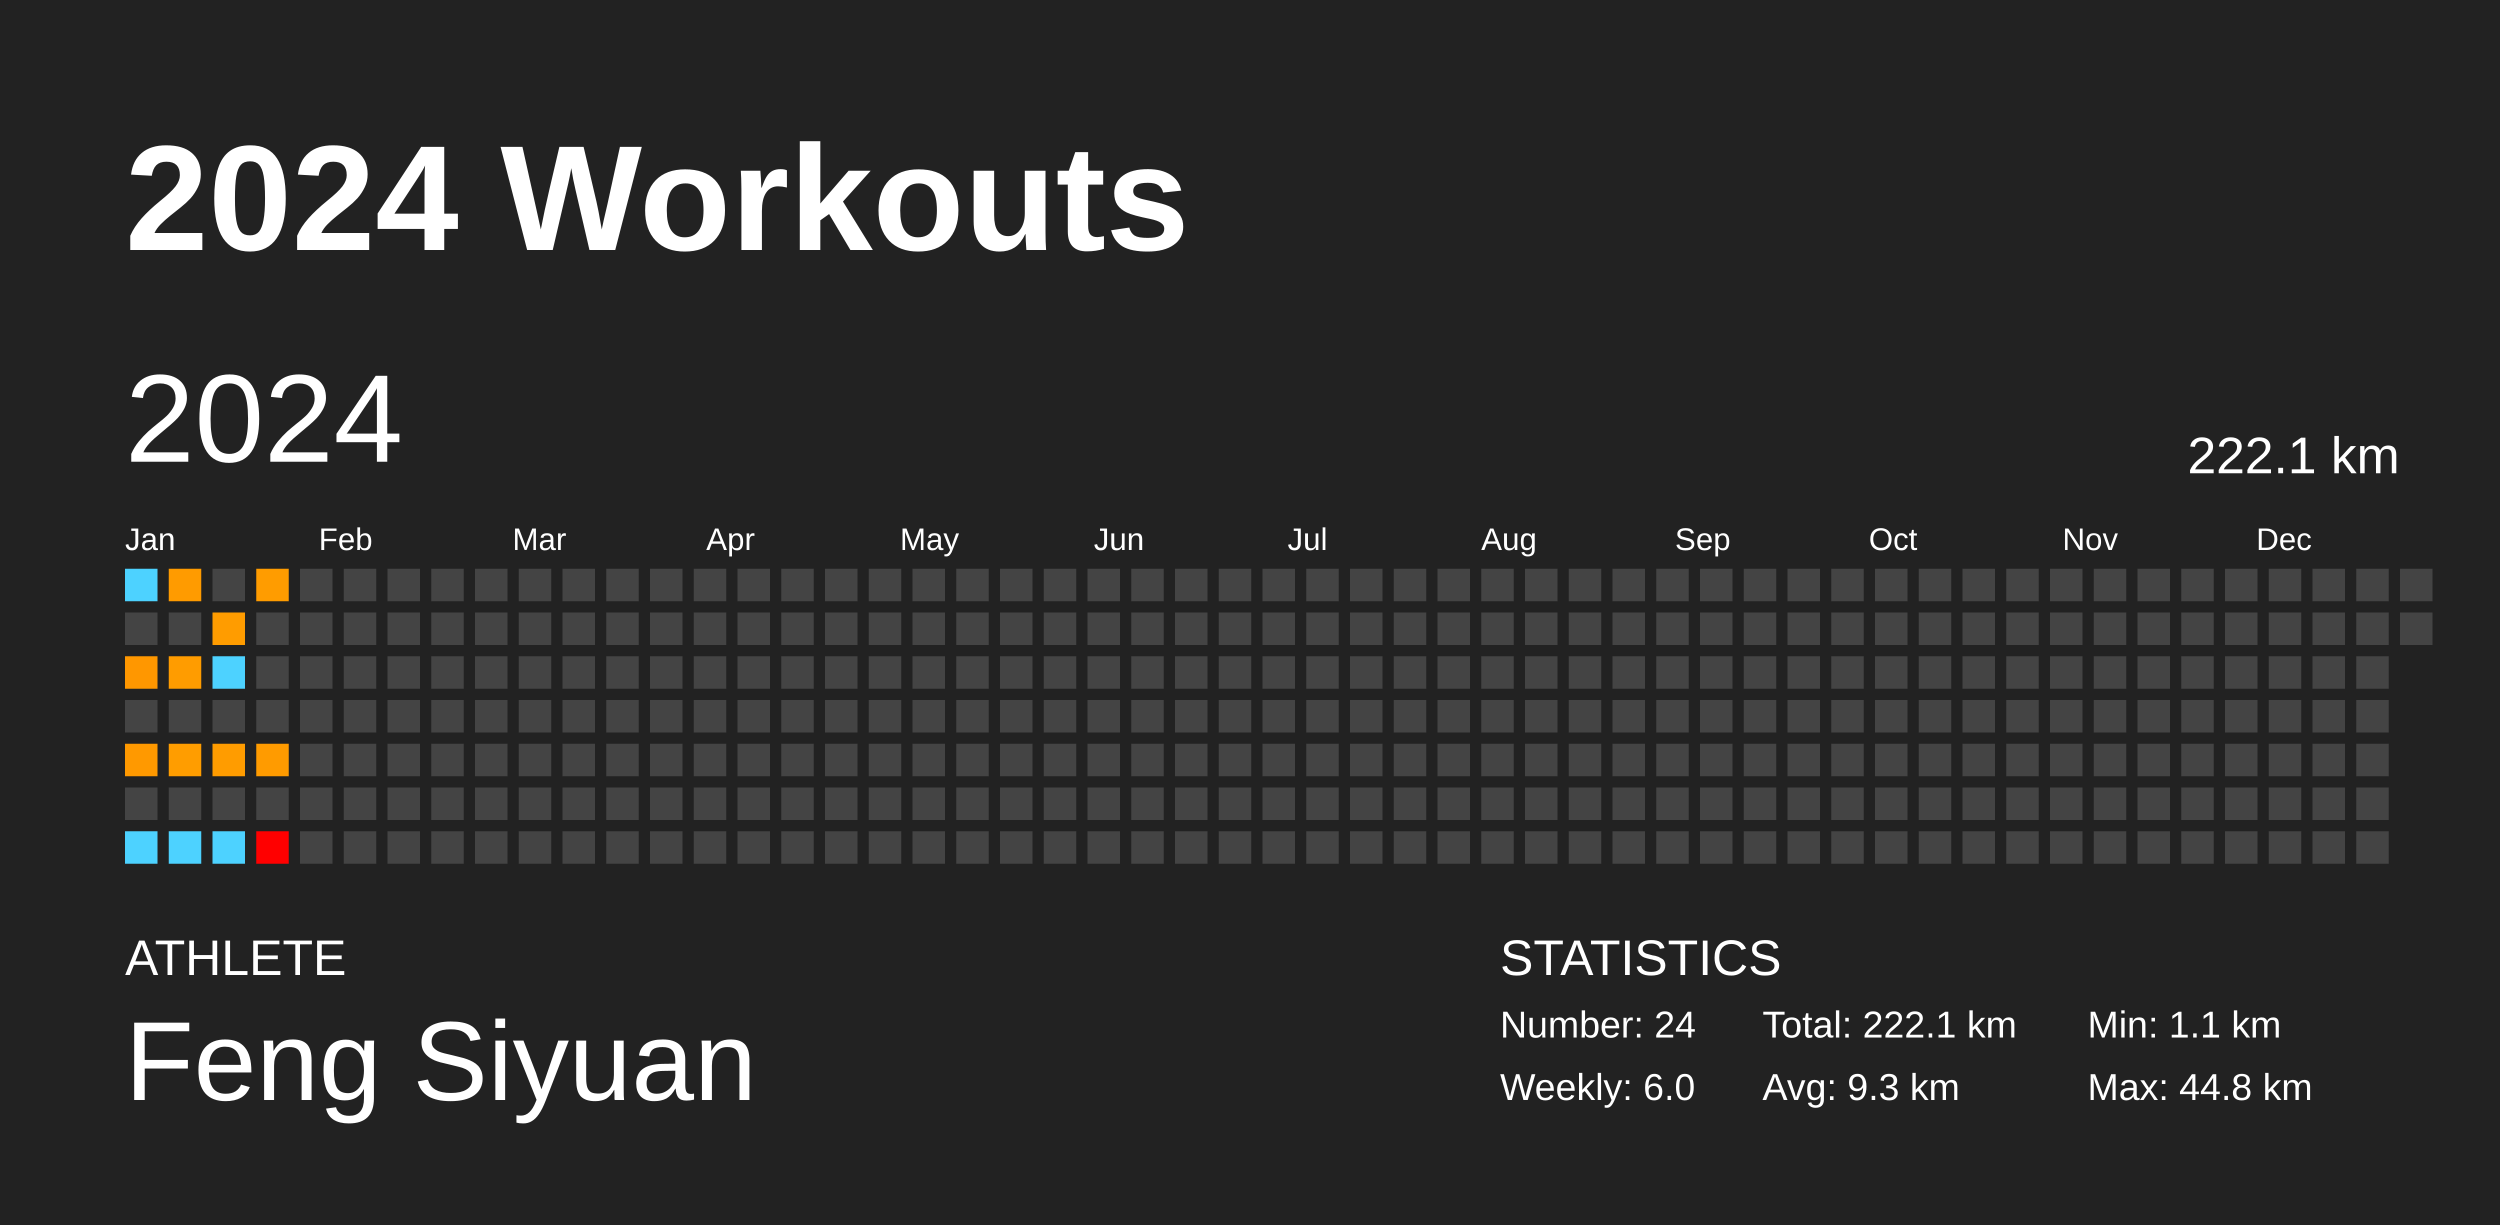
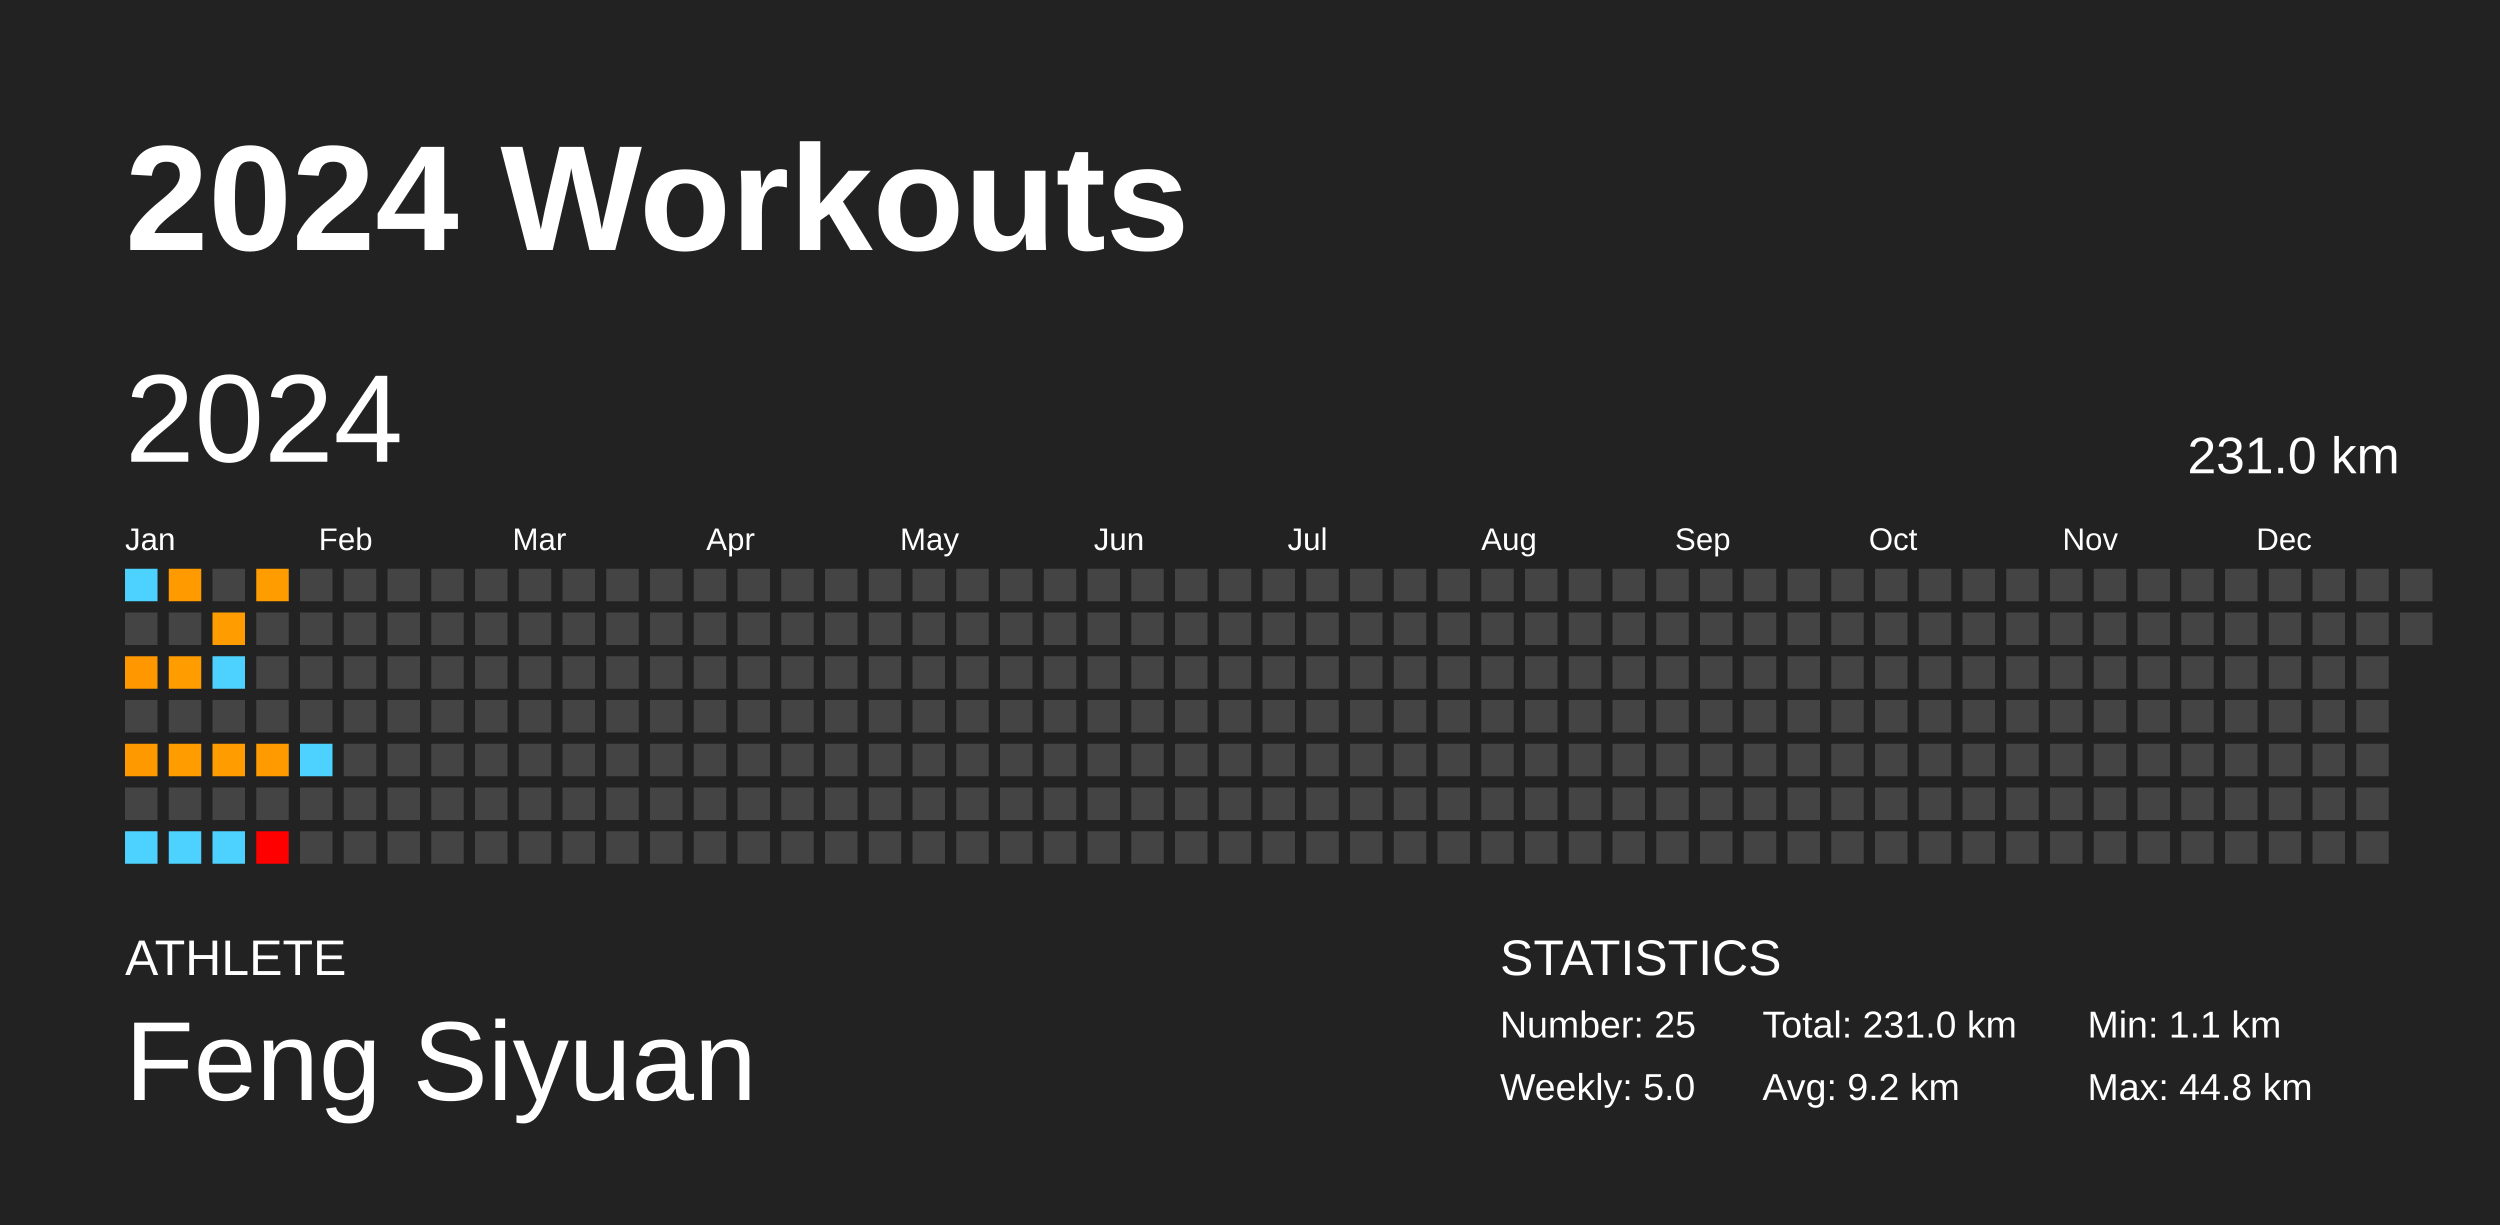
<svg xmlns="http://www.w3.org/2000/svg" baseProfile="full" height="98mm" version="1.1" viewBox="0,0,200,98" width="200mm">
  <defs />
  <rect fill="#222222" height="98" width="200" x="0" y="0" />
  <text fill="#FFFFFF" style="font-size:12px; font-family:Arial; font-weight:bold;" x="10" y="20">2024 Workouts</text>
  <text fill="#FFFFFF" style="font-size:4px; font-family:Arial" x="10" y="78">ATHLETE</text>
  <text fill="#FFFFFF" style="font-size:9px; font-family:Arial" x="10" y="88">Feng Siyuan</text>
  <text fill="#FFFFFF" style="font-size:4px; font-family:Arial" x="120" y="78">STATISTICS</text>
-   <text fill="#FFFFFF" style="font-size:3px; font-family:Arial" x="120" y="83">Number: 24</text>
-   <text fill="#FFFFFF" style="font-size:3px; font-family:Arial" x="120" y="88">Weekly: 6.0</text>
-   <text fill="#FFFFFF" style="font-size:3px; font-family:Arial" x="141" y="83">Total: 222.1 km</text>
-   <text fill="#FFFFFF" style="font-size:3px; font-family:Arial" x="141" y="88">Avg: 9.3 km</text>
+   <text fill="#FFFFFF" style="font-size:3px; font-family:Arial" x="120" y="83">Number: 25</text>
+   <text fill="#FFFFFF" style="font-size:3px; font-family:Arial" x="120" y="88">Weekly: 5.0</text>
+   <text fill="#FFFFFF" style="font-size:3px; font-family:Arial" x="141" y="83">Total: 231.0 km</text>
+   <text fill="#FFFFFF" style="font-size:3px; font-family:Arial" x="141" y="88">Avg: 9.2 km</text>
  <text fill="#FFFFFF" style="font-size:3px; font-family:Arial" x="167" y="83">Min: 1.1 km</text>
  <text fill="#FFFFFF" style="font-size:3px; font-family:Arial" x="167" y="88">Max: 44.8 km</text>
  <text dominant-baseline="hanging" fill="#FFFFFF" style="font-size:10.0px; font-family:Arial;" x="10" y="30">2024</text>
-   <text dominant-baseline="hanging" fill="#FFFFFF" style="font-size:4.125px; font-family:Arial;" x="175" y="35">222.1 km</text>
+   <text dominant-baseline="hanging" fill="#FFFFFF" style="font-size:4.125px; font-family:Arial;" x="175" y="35">231.0 km</text>
  <text fill="#FFFFFF" style="font-size:2.5px; font-family:Arial" x="10.0" y="44">Jan</text>
  <text fill="#FFFFFF" style="font-size:2.5px; font-family:Arial" x="25.5" y="44">Feb</text>
  <text fill="#FFFFFF" style="font-size:2.5px; font-family:Arial" x="41.0" y="44">Mar</text>
  <text fill="#FFFFFF" style="font-size:2.5px; font-family:Arial" x="56.5" y="44">Apr</text>
  <text fill="#FFFFFF" style="font-size:2.5px; font-family:Arial" x="72.0" y="44">May</text>
  <text fill="#FFFFFF" style="font-size:2.5px; font-family:Arial" x="87.5" y="44">Jun</text>
  <text fill="#FFFFFF" style="font-size:2.5px; font-family:Arial" x="103.0" y="44">Jul</text>
  <text fill="#FFFFFF" style="font-size:2.5px; font-family:Arial" x="118.5" y="44">Aug</text>
  <text fill="#FFFFFF" style="font-size:2.5px; font-family:Arial" x="134.0" y="44">Sep</text>
  <text fill="#FFFFFF" style="font-size:2.5px; font-family:Arial" x="149.5" y="44">Oct</text>
  <text fill="#FFFFFF" style="font-size:2.5px; font-family:Arial" x="165.0" y="44">Nov</text>
  <text fill="#FFFFFF" style="font-size:2.5px; font-family:Arial" x="180.5" y="44">Dec</text>
  <rect fill="#4dd2ff" height="2.6" width="2.6" x="10.0" y="45.5" />
  <rect fill="#444444" height="2.6" width="2.6" x="10.0" y="49.0" />
  <rect fill="#ff9700" height="2.6" width="2.6" x="10.0" y="52.5" />
  <rect fill="#444444" height="2.6" width="2.6" x="10.0" y="56.0" />
  <rect fill="#ff9900" height="2.6" width="2.6" x="10.0" y="59.5" />
  <rect fill="#444444" height="2.6" width="2.6" x="10.0" y="63.0" />
  <rect fill="#4dd2ff" height="2.6" width="2.6" x="10.0" y="66.5" />
  <rect fill="#ff9b00" height="2.6" width="2.6" x="13.5" y="45.5" />
  <rect fill="#444444" height="2.6" width="2.6" x="13.5" y="49.0" />
  <rect fill="#ff9c00" height="2.6" width="2.6" x="13.5" y="52.5" />
  <rect fill="#444444" height="2.6" width="2.6" x="13.5" y="56.0" />
  <rect fill="#ff9d00" height="2.6" width="2.6" x="13.5" y="59.5" />
  <rect fill="#444444" height="2.6" width="2.6" x="13.5" y="63.0" />
  <rect fill="#4dd2ff" height="2.6" width="2.6" x="13.5" y="66.5" />
  <rect fill="#444444" height="2.6" width="2.6" x="17.0" y="45.5" />
  <rect fill="#ff9c00" height="2.6" width="2.6" x="17.0" y="49.0" />
  <rect fill="#4dd2ff" height="2.6" width="2.6" x="17.0" y="52.5" />
  <rect fill="#444444" height="2.6" width="2.6" x="17.0" y="56.0" />
  <rect fill="#ff9c00" height="2.6" width="2.6" x="17.0" y="59.5" />
  <rect fill="#444444" height="2.6" width="2.6" x="17.0" y="63.0" />
  <rect fill="#4dd2ff" height="2.6" width="2.6" x="17.0" y="66.5" />
  <rect fill="#ff9c00" height="2.6" width="2.6" x="20.5" y="45.5" />
  <rect fill="#444444" height="2.6" width="2.6" x="20.5" y="49.0" />
  <rect fill="#444444" height="2.6" width="2.6" x="20.5" y="52.5" />
  <rect fill="#444444" height="2.6" width="2.6" x="20.5" y="56.0" />
  <rect fill="#ff9b00" height="2.6" width="2.6" x="20.5" y="59.5" />
  <rect fill="#444444" height="2.6" width="2.6" x="20.5" y="63.0" />
  <rect fill="red" height="2.6" width="2.6" x="20.5" y="66.5" />
  <rect fill="#444444" height="2.6" width="2.6" x="24.0" y="45.5" />
  <rect fill="#444444" height="2.6" width="2.6" x="24.0" y="49.0" />
  <rect fill="#444444" height="2.6" width="2.6" x="24.0" y="52.5" />
  <rect fill="#444444" height="2.6" width="2.6" x="24.0" y="56.0" />
-   <rect fill="#444444" height="2.6" width="2.6" x="24.0" y="59.5" />
+   <rect fill="#4dd2ff" height="2.6" width="2.6" x="24.0" y="59.5" />
  <rect fill="#444444" height="2.6" width="2.6" x="24.0" y="63.0" />
  <rect fill="#444444" height="2.6" width="2.6" x="24.0" y="66.5" />
  <rect fill="#444444" height="2.6" width="2.6" x="27.5" y="45.5" />
  <rect fill="#444444" height="2.6" width="2.6" x="27.5" y="49.0" />
  <rect fill="#444444" height="2.6" width="2.6" x="27.5" y="52.5" />
  <rect fill="#444444" height="2.6" width="2.6" x="27.5" y="56.0" />
  <rect fill="#444444" height="2.6" width="2.6" x="27.5" y="59.5" />
  <rect fill="#444444" height="2.6" width="2.6" x="27.5" y="63.0" />
  <rect fill="#444444" height="2.6" width="2.6" x="27.5" y="66.5" />
  <rect fill="#444444" height="2.6" width="2.6" x="31.0" y="45.5" />
  <rect fill="#444444" height="2.6" width="2.6" x="31.0" y="49.0" />
  <rect fill="#444444" height="2.6" width="2.6" x="31.0" y="52.5" />
  <rect fill="#444444" height="2.6" width="2.6" x="31.0" y="56.0" />
  <rect fill="#444444" height="2.6" width="2.6" x="31.0" y="59.5" />
  <rect fill="#444444" height="2.6" width="2.6" x="31.0" y="63.0" />
  <rect fill="#444444" height="2.6" width="2.6" x="31.0" y="66.5" />
  <rect fill="#444444" height="2.6" width="2.6" x="34.5" y="45.5" />
  <rect fill="#444444" height="2.6" width="2.6" x="34.5" y="49.0" />
  <rect fill="#444444" height="2.6" width="2.6" x="34.5" y="52.5" />
  <rect fill="#444444" height="2.6" width="2.6" x="34.5" y="56.0" />
  <rect fill="#444444" height="2.6" width="2.6" x="34.5" y="59.5" />
  <rect fill="#444444" height="2.6" width="2.6" x="34.5" y="63.0" />
  <rect fill="#444444" height="2.6" width="2.6" x="34.5" y="66.5" />
  <rect fill="#444444" height="2.6" width="2.6" x="38.0" y="45.5" />
  <rect fill="#444444" height="2.6" width="2.6" x="38.0" y="49.0" />
  <rect fill="#444444" height="2.6" width="2.6" x="38.0" y="52.5" />
  <rect fill="#444444" height="2.6" width="2.6" x="38.0" y="56.0" />
  <rect fill="#444444" height="2.6" width="2.6" x="38.0" y="59.5" />
  <rect fill="#444444" height="2.6" width="2.6" x="38.0" y="63.0" />
  <rect fill="#444444" height="2.6" width="2.6" x="38.0" y="66.5" />
  <rect fill="#444444" height="2.6" width="2.6" x="41.5" y="45.5" />
  <rect fill="#444444" height="2.6" width="2.6" x="41.5" y="49.0" />
  <rect fill="#444444" height="2.6" width="2.6" x="41.5" y="52.5" />
  <rect fill="#444444" height="2.6" width="2.6" x="41.5" y="56.0" />
  <rect fill="#444444" height="2.6" width="2.6" x="41.5" y="59.5" />
  <rect fill="#444444" height="2.6" width="2.6" x="41.5" y="63.0" />
  <rect fill="#444444" height="2.6" width="2.6" x="41.5" y="66.5" />
  <rect fill="#444444" height="2.6" width="2.6" x="45.0" y="45.5" />
  <rect fill="#444444" height="2.6" width="2.6" x="45.0" y="49.0" />
  <rect fill="#444444" height="2.6" width="2.6" x="45.0" y="52.5" />
  <rect fill="#444444" height="2.6" width="2.6" x="45.0" y="56.0" />
  <rect fill="#444444" height="2.6" width="2.6" x="45.0" y="59.5" />
  <rect fill="#444444" height="2.6" width="2.6" x="45.0" y="63.0" />
  <rect fill="#444444" height="2.6" width="2.6" x="45.0" y="66.5" />
  <rect fill="#444444" height="2.6" width="2.6" x="48.5" y="45.5" />
  <rect fill="#444444" height="2.6" width="2.6" x="48.5" y="49.0" />
  <rect fill="#444444" height="2.6" width="2.6" x="48.5" y="52.5" />
  <rect fill="#444444" height="2.6" width="2.6" x="48.5" y="56.0" />
  <rect fill="#444444" height="2.6" width="2.6" x="48.5" y="59.5" />
  <rect fill="#444444" height="2.6" width="2.6" x="48.5" y="63.0" />
  <rect fill="#444444" height="2.6" width="2.6" x="48.5" y="66.5" />
  <rect fill="#444444" height="2.6" width="2.6" x="52.0" y="45.5" />
  <rect fill="#444444" height="2.6" width="2.6" x="52.0" y="49.0" />
  <rect fill="#444444" height="2.6" width="2.6" x="52.0" y="52.5" />
  <rect fill="#444444" height="2.6" width="2.6" x="52.0" y="56.0" />
  <rect fill="#444444" height="2.6" width="2.6" x="52.0" y="59.5" />
  <rect fill="#444444" height="2.6" width="2.6" x="52.0" y="63.0" />
  <rect fill="#444444" height="2.6" width="2.6" x="52.0" y="66.5" />
  <rect fill="#444444" height="2.6" width="2.6" x="55.5" y="45.5" />
  <rect fill="#444444" height="2.6" width="2.6" x="55.5" y="49.0" />
  <rect fill="#444444" height="2.6" width="2.6" x="55.5" y="52.5" />
  <rect fill="#444444" height="2.6" width="2.6" x="55.5" y="56.0" />
  <rect fill="#444444" height="2.6" width="2.6" x="55.5" y="59.5" />
  <rect fill="#444444" height="2.6" width="2.6" x="55.5" y="63.0" />
  <rect fill="#444444" height="2.6" width="2.6" x="55.5" y="66.5" />
  <rect fill="#444444" height="2.6" width="2.6" x="59.0" y="45.5" />
  <rect fill="#444444" height="2.6" width="2.6" x="59.0" y="49.0" />
  <rect fill="#444444" height="2.6" width="2.6" x="59.0" y="52.5" />
  <rect fill="#444444" height="2.6" width="2.6" x="59.0" y="56.0" />
  <rect fill="#444444" height="2.6" width="2.6" x="59.0" y="59.5" />
  <rect fill="#444444" height="2.6" width="2.6" x="59.0" y="63.0" />
  <rect fill="#444444" height="2.6" width="2.6" x="59.0" y="66.5" />
  <rect fill="#444444" height="2.6" width="2.6" x="62.5" y="45.5" />
  <rect fill="#444444" height="2.6" width="2.6" x="62.5" y="49.0" />
  <rect fill="#444444" height="2.6" width="2.6" x="62.5" y="52.5" />
  <rect fill="#444444" height="2.6" width="2.6" x="62.5" y="56.0" />
  <rect fill="#444444" height="2.6" width="2.6" x="62.5" y="59.5" />
  <rect fill="#444444" height="2.6" width="2.6" x="62.5" y="63.0" />
  <rect fill="#444444" height="2.6" width="2.6" x="62.5" y="66.5" />
  <rect fill="#444444" height="2.6" width="2.6" x="66.0" y="45.5" />
  <rect fill="#444444" height="2.6" width="2.6" x="66.0" y="49.0" />
  <rect fill="#444444" height="2.6" width="2.6" x="66.0" y="52.5" />
  <rect fill="#444444" height="2.6" width="2.6" x="66.0" y="56.0" />
  <rect fill="#444444" height="2.6" width="2.6" x="66.0" y="59.5" />
  <rect fill="#444444" height="2.6" width="2.6" x="66.0" y="63.0" />
  <rect fill="#444444" height="2.6" width="2.6" x="66.0" y="66.5" />
  <rect fill="#444444" height="2.6" width="2.6" x="69.5" y="45.5" />
  <rect fill="#444444" height="2.6" width="2.6" x="69.5" y="49.0" />
  <rect fill="#444444" height="2.6" width="2.6" x="69.5" y="52.5" />
  <rect fill="#444444" height="2.6" width="2.6" x="69.5" y="56.0" />
  <rect fill="#444444" height="2.6" width="2.6" x="69.5" y="59.5" />
  <rect fill="#444444" height="2.6" width="2.6" x="69.5" y="63.0" />
  <rect fill="#444444" height="2.6" width="2.6" x="69.5" y="66.5" />
  <rect fill="#444444" height="2.6" width="2.6" x="73.0" y="45.5" />
  <rect fill="#444444" height="2.6" width="2.6" x="73.0" y="49.0" />
  <rect fill="#444444" height="2.6" width="2.6" x="73.0" y="52.5" />
  <rect fill="#444444" height="2.6" width="2.6" x="73.0" y="56.0" />
  <rect fill="#444444" height="2.6" width="2.6" x="73.0" y="59.5" />
  <rect fill="#444444" height="2.6" width="2.6" x="73.0" y="63.0" />
  <rect fill="#444444" height="2.6" width="2.6" x="73.0" y="66.5" />
  <rect fill="#444444" height="2.6" width="2.6" x="76.5" y="45.5" />
  <rect fill="#444444" height="2.6" width="2.6" x="76.5" y="49.0" />
  <rect fill="#444444" height="2.6" width="2.6" x="76.5" y="52.5" />
  <rect fill="#444444" height="2.6" width="2.6" x="76.5" y="56.0" />
  <rect fill="#444444" height="2.6" width="2.6" x="76.5" y="59.5" />
  <rect fill="#444444" height="2.6" width="2.6" x="76.5" y="63.0" />
  <rect fill="#444444" height="2.6" width="2.6" x="76.5" y="66.5" />
  <rect fill="#444444" height="2.6" width="2.6" x="80.0" y="45.5" />
  <rect fill="#444444" height="2.6" width="2.6" x="80.0" y="49.0" />
  <rect fill="#444444" height="2.6" width="2.6" x="80.0" y="52.5" />
  <rect fill="#444444" height="2.6" width="2.6" x="80.0" y="56.0" />
  <rect fill="#444444" height="2.6" width="2.6" x="80.0" y="59.5" />
  <rect fill="#444444" height="2.6" width="2.6" x="80.0" y="63.0" />
  <rect fill="#444444" height="2.6" width="2.6" x="80.0" y="66.5" />
  <rect fill="#444444" height="2.6" width="2.6" x="83.5" y="45.5" />
  <rect fill="#444444" height="2.6" width="2.6" x="83.5" y="49.0" />
  <rect fill="#444444" height="2.6" width="2.6" x="83.5" y="52.5" />
  <rect fill="#444444" height="2.6" width="2.6" x="83.5" y="56.0" />
  <rect fill="#444444" height="2.6" width="2.6" x="83.5" y="59.5" />
  <rect fill="#444444" height="2.6" width="2.6" x="83.5" y="63.0" />
  <rect fill="#444444" height="2.6" width="2.6" x="83.5" y="66.5" />
  <rect fill="#444444" height="2.6" width="2.6" x="87.0" y="45.5" />
  <rect fill="#444444" height="2.6" width="2.6" x="87.0" y="49.0" />
  <rect fill="#444444" height="2.6" width="2.6" x="87.0" y="52.5" />
  <rect fill="#444444" height="2.6" width="2.6" x="87.0" y="56.0" />
  <rect fill="#444444" height="2.6" width="2.6" x="87.0" y="59.5" />
  <rect fill="#444444" height="2.6" width="2.6" x="87.0" y="63.0" />
  <rect fill="#444444" height="2.6" width="2.6" x="87.0" y="66.5" />
  <rect fill="#444444" height="2.6" width="2.6" x="90.5" y="45.5" />
  <rect fill="#444444" height="2.6" width="2.6" x="90.5" y="49.0" />
  <rect fill="#444444" height="2.6" width="2.6" x="90.5" y="52.5" />
  <rect fill="#444444" height="2.6" width="2.6" x="90.5" y="56.0" />
  <rect fill="#444444" height="2.6" width="2.6" x="90.5" y="59.5" />
  <rect fill="#444444" height="2.6" width="2.6" x="90.5" y="63.0" />
  <rect fill="#444444" height="2.6" width="2.6" x="90.5" y="66.5" />
  <rect fill="#444444" height="2.6" width="2.6" x="94.0" y="45.5" />
  <rect fill="#444444" height="2.6" width="2.6" x="94.0" y="49.0" />
  <rect fill="#444444" height="2.6" width="2.6" x="94.0" y="52.5" />
  <rect fill="#444444" height="2.6" width="2.6" x="94.0" y="56.0" />
  <rect fill="#444444" height="2.6" width="2.6" x="94.0" y="59.5" />
  <rect fill="#444444" height="2.6" width="2.6" x="94.0" y="63.0" />
  <rect fill="#444444" height="2.6" width="2.6" x="94.0" y="66.5" />
  <rect fill="#444444" height="2.6" width="2.6" x="97.5" y="45.5" />
  <rect fill="#444444" height="2.6" width="2.6" x="97.5" y="49.0" />
  <rect fill="#444444" height="2.6" width="2.6" x="97.5" y="52.5" />
  <rect fill="#444444" height="2.6" width="2.6" x="97.5" y="56.0" />
  <rect fill="#444444" height="2.6" width="2.6" x="97.5" y="59.5" />
  <rect fill="#444444" height="2.6" width="2.6" x="97.5" y="63.0" />
  <rect fill="#444444" height="2.6" width="2.6" x="97.5" y="66.5" />
  <rect fill="#444444" height="2.6" width="2.6" x="101.0" y="45.5" />
  <rect fill="#444444" height="2.6" width="2.6" x="101.0" y="49.0" />
  <rect fill="#444444" height="2.6" width="2.6" x="101.0" y="52.5" />
  <rect fill="#444444" height="2.6" width="2.6" x="101.0" y="56.0" />
  <rect fill="#444444" height="2.6" width="2.6" x="101.0" y="59.5" />
  <rect fill="#444444" height="2.6" width="2.6" x="101.0" y="63.0" />
  <rect fill="#444444" height="2.6" width="2.6" x="101.0" y="66.5" />
  <rect fill="#444444" height="2.6" width="2.6" x="104.5" y="45.5" />
  <rect fill="#444444" height="2.6" width="2.6" x="104.5" y="49.0" />
  <rect fill="#444444" height="2.6" width="2.6" x="104.5" y="52.5" />
  <rect fill="#444444" height="2.6" width="2.6" x="104.5" y="56.0" />
  <rect fill="#444444" height="2.6" width="2.6" x="104.5" y="59.5" />
  <rect fill="#444444" height="2.6" width="2.6" x="104.5" y="63.0" />
  <rect fill="#444444" height="2.6" width="2.6" x="104.5" y="66.5" />
  <rect fill="#444444" height="2.6" width="2.6" x="108.0" y="45.5" />
  <rect fill="#444444" height="2.6" width="2.6" x="108.0" y="49.0" />
  <rect fill="#444444" height="2.6" width="2.6" x="108.0" y="52.5" />
  <rect fill="#444444" height="2.6" width="2.6" x="108.0" y="56.0" />
  <rect fill="#444444" height="2.6" width="2.6" x="108.0" y="59.5" />
  <rect fill="#444444" height="2.6" width="2.6" x="108.0" y="63.0" />
  <rect fill="#444444" height="2.6" width="2.6" x="108.0" y="66.5" />
  <rect fill="#444444" height="2.6" width="2.6" x="111.5" y="45.5" />
  <rect fill="#444444" height="2.6" width="2.6" x="111.5" y="49.0" />
  <rect fill="#444444" height="2.6" width="2.6" x="111.5" y="52.5" />
  <rect fill="#444444" height="2.6" width="2.6" x="111.5" y="56.0" />
  <rect fill="#444444" height="2.6" width="2.6" x="111.5" y="59.5" />
  <rect fill="#444444" height="2.6" width="2.6" x="111.5" y="63.0" />
  <rect fill="#444444" height="2.6" width="2.6" x="111.5" y="66.5" />
  <rect fill="#444444" height="2.6" width="2.6" x="115.0" y="45.5" />
  <rect fill="#444444" height="2.6" width="2.6" x="115.0" y="49.0" />
  <rect fill="#444444" height="2.6" width="2.6" x="115.0" y="52.5" />
  <rect fill="#444444" height="2.6" width="2.6" x="115.0" y="56.0" />
  <rect fill="#444444" height="2.6" width="2.6" x="115.0" y="59.5" />
  <rect fill="#444444" height="2.6" width="2.6" x="115.0" y="63.0" />
  <rect fill="#444444" height="2.6" width="2.6" x="115.0" y="66.5" />
  <rect fill="#444444" height="2.6" width="2.6" x="118.5" y="45.5" />
  <rect fill="#444444" height="2.6" width="2.6" x="118.5" y="49.0" />
  <rect fill="#444444" height="2.6" width="2.6" x="118.5" y="52.5" />
  <rect fill="#444444" height="2.6" width="2.6" x="118.5" y="56.0" />
  <rect fill="#444444" height="2.6" width="2.6" x="118.5" y="59.5" />
  <rect fill="#444444" height="2.6" width="2.6" x="118.5" y="63.0" />
  <rect fill="#444444" height="2.6" width="2.6" x="118.5" y="66.5" />
  <rect fill="#444444" height="2.6" width="2.6" x="122.0" y="45.5" />
  <rect fill="#444444" height="2.6" width="2.6" x="122.0" y="49.0" />
  <rect fill="#444444" height="2.6" width="2.6" x="122.0" y="52.5" />
  <rect fill="#444444" height="2.6" width="2.6" x="122.0" y="56.0" />
  <rect fill="#444444" height="2.6" width="2.6" x="122.0" y="59.5" />
  <rect fill="#444444" height="2.6" width="2.6" x="122.0" y="63.0" />
  <rect fill="#444444" height="2.6" width="2.6" x="122.0" y="66.5" />
  <rect fill="#444444" height="2.6" width="2.6" x="125.5" y="45.5" />
  <rect fill="#444444" height="2.6" width="2.6" x="125.5" y="49.0" />
  <rect fill="#444444" height="2.6" width="2.6" x="125.5" y="52.5" />
  <rect fill="#444444" height="2.6" width="2.6" x="125.5" y="56.0" />
  <rect fill="#444444" height="2.6" width="2.6" x="125.5" y="59.5" />
  <rect fill="#444444" height="2.6" width="2.6" x="125.5" y="63.0" />
  <rect fill="#444444" height="2.6" width="2.6" x="125.5" y="66.5" />
  <rect fill="#444444" height="2.6" width="2.6" x="129.0" y="45.5" />
  <rect fill="#444444" height="2.6" width="2.6" x="129.0" y="49.0" />
  <rect fill="#444444" height="2.6" width="2.6" x="129.0" y="52.5" />
  <rect fill="#444444" height="2.6" width="2.6" x="129.0" y="56.0" />
  <rect fill="#444444" height="2.6" width="2.6" x="129.0" y="59.5" />
  <rect fill="#444444" height="2.6" width="2.6" x="129.0" y="63.0" />
  <rect fill="#444444" height="2.6" width="2.6" x="129.0" y="66.5" />
  <rect fill="#444444" height="2.6" width="2.6" x="132.5" y="45.5" />
  <rect fill="#444444" height="2.6" width="2.6" x="132.5" y="49.0" />
  <rect fill="#444444" height="2.6" width="2.6" x="132.5" y="52.5" />
  <rect fill="#444444" height="2.6" width="2.6" x="132.5" y="56.0" />
  <rect fill="#444444" height="2.6" width="2.6" x="132.5" y="59.5" />
  <rect fill="#444444" height="2.6" width="2.6" x="132.5" y="63.0" />
  <rect fill="#444444" height="2.6" width="2.6" x="132.5" y="66.5" />
  <rect fill="#444444" height="2.6" width="2.6" x="136.0" y="45.5" />
  <rect fill="#444444" height="2.6" width="2.6" x="136.0" y="49.0" />
  <rect fill="#444444" height="2.6" width="2.6" x="136.0" y="52.5" />
  <rect fill="#444444" height="2.6" width="2.6" x="136.0" y="56.0" />
  <rect fill="#444444" height="2.6" width="2.6" x="136.0" y="59.5" />
  <rect fill="#444444" height="2.6" width="2.6" x="136.0" y="63.0" />
  <rect fill="#444444" height="2.6" width="2.6" x="136.0" y="66.5" />
  <rect fill="#444444" height="2.6" width="2.6" x="139.5" y="45.5" />
  <rect fill="#444444" height="2.6" width="2.6" x="139.5" y="49.0" />
  <rect fill="#444444" height="2.6" width="2.6" x="139.5" y="52.5" />
  <rect fill="#444444" height="2.6" width="2.6" x="139.5" y="56.0" />
  <rect fill="#444444" height="2.6" width="2.6" x="139.5" y="59.5" />
  <rect fill="#444444" height="2.6" width="2.6" x="139.5" y="63.0" />
  <rect fill="#444444" height="2.6" width="2.6" x="139.5" y="66.5" />
  <rect fill="#444444" height="2.6" width="2.6" x="143.0" y="45.5" />
  <rect fill="#444444" height="2.6" width="2.6" x="143.0" y="49.0" />
  <rect fill="#444444" height="2.6" width="2.6" x="143.0" y="52.5" />
  <rect fill="#444444" height="2.6" width="2.6" x="143.0" y="56.0" />
  <rect fill="#444444" height="2.6" width="2.6" x="143.0" y="59.5" />
  <rect fill="#444444" height="2.6" width="2.6" x="143.0" y="63.0" />
  <rect fill="#444444" height="2.6" width="2.6" x="143.0" y="66.5" />
  <rect fill="#444444" height="2.6" width="2.6" x="146.5" y="45.5" />
  <rect fill="#444444" height="2.6" width="2.6" x="146.5" y="49.0" />
  <rect fill="#444444" height="2.6" width="2.6" x="146.5" y="52.5" />
  <rect fill="#444444" height="2.6" width="2.6" x="146.5" y="56.0" />
  <rect fill="#444444" height="2.6" width="2.6" x="146.5" y="59.5" />
  <rect fill="#444444" height="2.6" width="2.6" x="146.5" y="63.0" />
  <rect fill="#444444" height="2.6" width="2.6" x="146.5" y="66.5" />
  <rect fill="#444444" height="2.6" width="2.6" x="150.0" y="45.5" />
  <rect fill="#444444" height="2.6" width="2.6" x="150.0" y="49.0" />
  <rect fill="#444444" height="2.6" width="2.6" x="150.0" y="52.5" />
  <rect fill="#444444" height="2.6" width="2.6" x="150.0" y="56.0" />
  <rect fill="#444444" height="2.6" width="2.6" x="150.0" y="59.5" />
  <rect fill="#444444" height="2.6" width="2.6" x="150.0" y="63.0" />
  <rect fill="#444444" height="2.6" width="2.6" x="150.0" y="66.5" />
  <rect fill="#444444" height="2.6" width="2.6" x="153.5" y="45.5" />
  <rect fill="#444444" height="2.6" width="2.6" x="153.5" y="49.0" />
  <rect fill="#444444" height="2.6" width="2.6" x="153.5" y="52.5" />
  <rect fill="#444444" height="2.6" width="2.6" x="153.5" y="56.0" />
  <rect fill="#444444" height="2.6" width="2.6" x="153.5" y="59.5" />
  <rect fill="#444444" height="2.6" width="2.6" x="153.5" y="63.0" />
  <rect fill="#444444" height="2.6" width="2.6" x="153.5" y="66.5" />
  <rect fill="#444444" height="2.6" width="2.6" x="157.0" y="45.5" />
  <rect fill="#444444" height="2.6" width="2.6" x="157.0" y="49.0" />
  <rect fill="#444444" height="2.6" width="2.6" x="157.0" y="52.5" />
  <rect fill="#444444" height="2.6" width="2.6" x="157.0" y="56.0" />
  <rect fill="#444444" height="2.6" width="2.6" x="157.0" y="59.5" />
  <rect fill="#444444" height="2.6" width="2.6" x="157.0" y="63.0" />
  <rect fill="#444444" height="2.6" width="2.6" x="157.0" y="66.5" />
  <rect fill="#444444" height="2.6" width="2.6" x="160.5" y="45.5" />
  <rect fill="#444444" height="2.6" width="2.6" x="160.5" y="49.0" />
  <rect fill="#444444" height="2.6" width="2.6" x="160.5" y="52.5" />
  <rect fill="#444444" height="2.6" width="2.6" x="160.5" y="56.0" />
  <rect fill="#444444" height="2.6" width="2.6" x="160.5" y="59.5" />
  <rect fill="#444444" height="2.6" width="2.6" x="160.5" y="63.0" />
  <rect fill="#444444" height="2.6" width="2.6" x="160.5" y="66.5" />
  <rect fill="#444444" height="2.6" width="2.6" x="164.0" y="45.5" />
  <rect fill="#444444" height="2.6" width="2.6" x="164.0" y="49.0" />
  <rect fill="#444444" height="2.6" width="2.6" x="164.0" y="52.5" />
  <rect fill="#444444" height="2.6" width="2.6" x="164.0" y="56.0" />
  <rect fill="#444444" height="2.6" width="2.6" x="164.0" y="59.5" />
  <rect fill="#444444" height="2.6" width="2.6" x="164.0" y="63.0" />
  <rect fill="#444444" height="2.6" width="2.6" x="164.0" y="66.5" />
  <rect fill="#444444" height="2.6" width="2.6" x="167.5" y="45.5" />
  <rect fill="#444444" height="2.6" width="2.6" x="167.5" y="49.0" />
  <rect fill="#444444" height="2.6" width="2.6" x="167.5" y="52.5" />
  <rect fill="#444444" height="2.6" width="2.6" x="167.5" y="56.0" />
  <rect fill="#444444" height="2.6" width="2.6" x="167.5" y="59.5" />
  <rect fill="#444444" height="2.6" width="2.6" x="167.5" y="63.0" />
  <rect fill="#444444" height="2.6" width="2.6" x="167.5" y="66.5" />
  <rect fill="#444444" height="2.6" width="2.6" x="171.0" y="45.5" />
  <rect fill="#444444" height="2.6" width="2.6" x="171.0" y="49.0" />
  <rect fill="#444444" height="2.6" width="2.6" x="171.0" y="52.5" />
  <rect fill="#444444" height="2.6" width="2.6" x="171.0" y="56.0" />
  <rect fill="#444444" height="2.6" width="2.6" x="171.0" y="59.5" />
  <rect fill="#444444" height="2.6" width="2.6" x="171.0" y="63.0" />
  <rect fill="#444444" height="2.6" width="2.6" x="171.0" y="66.5" />
  <rect fill="#444444" height="2.6" width="2.6" x="174.5" y="45.5" />
  <rect fill="#444444" height="2.6" width="2.6" x="174.5" y="49.0" />
  <rect fill="#444444" height="2.6" width="2.6" x="174.5" y="52.5" />
  <rect fill="#444444" height="2.6" width="2.6" x="174.5" y="56.0" />
  <rect fill="#444444" height="2.6" width="2.6" x="174.5" y="59.5" />
  <rect fill="#444444" height="2.6" width="2.6" x="174.5" y="63.0" />
  <rect fill="#444444" height="2.6" width="2.6" x="174.5" y="66.5" />
  <rect fill="#444444" height="2.6" width="2.6" x="178.0" y="45.5" />
  <rect fill="#444444" height="2.6" width="2.6" x="178.0" y="49.0" />
  <rect fill="#444444" height="2.6" width="2.6" x="178.0" y="52.5" />
  <rect fill="#444444" height="2.6" width="2.6" x="178.0" y="56.0" />
  <rect fill="#444444" height="2.6" width="2.6" x="178.0" y="59.5" />
  <rect fill="#444444" height="2.6" width="2.6" x="178.0" y="63.0" />
  <rect fill="#444444" height="2.6" width="2.6" x="178.0" y="66.5" />
  <rect fill="#444444" height="2.6" width="2.6" x="181.5" y="45.5" />
  <rect fill="#444444" height="2.6" width="2.6" x="181.5" y="49.0" />
  <rect fill="#444444" height="2.6" width="2.6" x="181.5" y="52.5" />
  <rect fill="#444444" height="2.6" width="2.6" x="181.5" y="56.0" />
  <rect fill="#444444" height="2.6" width="2.6" x="181.5" y="59.5" />
  <rect fill="#444444" height="2.6" width="2.6" x="181.5" y="63.0" />
  <rect fill="#444444" height="2.6" width="2.6" x="181.5" y="66.5" />
  <rect fill="#444444" height="2.6" width="2.6" x="185.0" y="45.5" />
  <rect fill="#444444" height="2.6" width="2.6" x="185.0" y="49.0" />
  <rect fill="#444444" height="2.6" width="2.6" x="185.0" y="52.5" />
  <rect fill="#444444" height="2.6" width="2.6" x="185.0" y="56.0" />
  <rect fill="#444444" height="2.6" width="2.6" x="185.0" y="59.5" />
  <rect fill="#444444" height="2.6" width="2.6" x="185.0" y="63.0" />
  <rect fill="#444444" height="2.6" width="2.6" x="185.0" y="66.5" />
  <rect fill="#444444" height="2.6" width="2.6" x="188.5" y="45.5" />
  <rect fill="#444444" height="2.6" width="2.6" x="188.5" y="49.0" />
  <rect fill="#444444" height="2.6" width="2.6" x="188.5" y="52.5" />
  <rect fill="#444444" height="2.6" width="2.6" x="188.5" y="56.0" />
  <rect fill="#444444" height="2.6" width="2.6" x="188.5" y="59.5" />
  <rect fill="#444444" height="2.6" width="2.6" x="188.5" y="63.0" />
  <rect fill="#444444" height="2.6" width="2.6" x="188.5" y="66.5" />
  <rect fill="#444444" height="2.6" width="2.6" x="192.0" y="45.5" />
  <rect fill="#444444" height="2.6" width="2.6" x="192.0" y="49.0" />
</svg>
